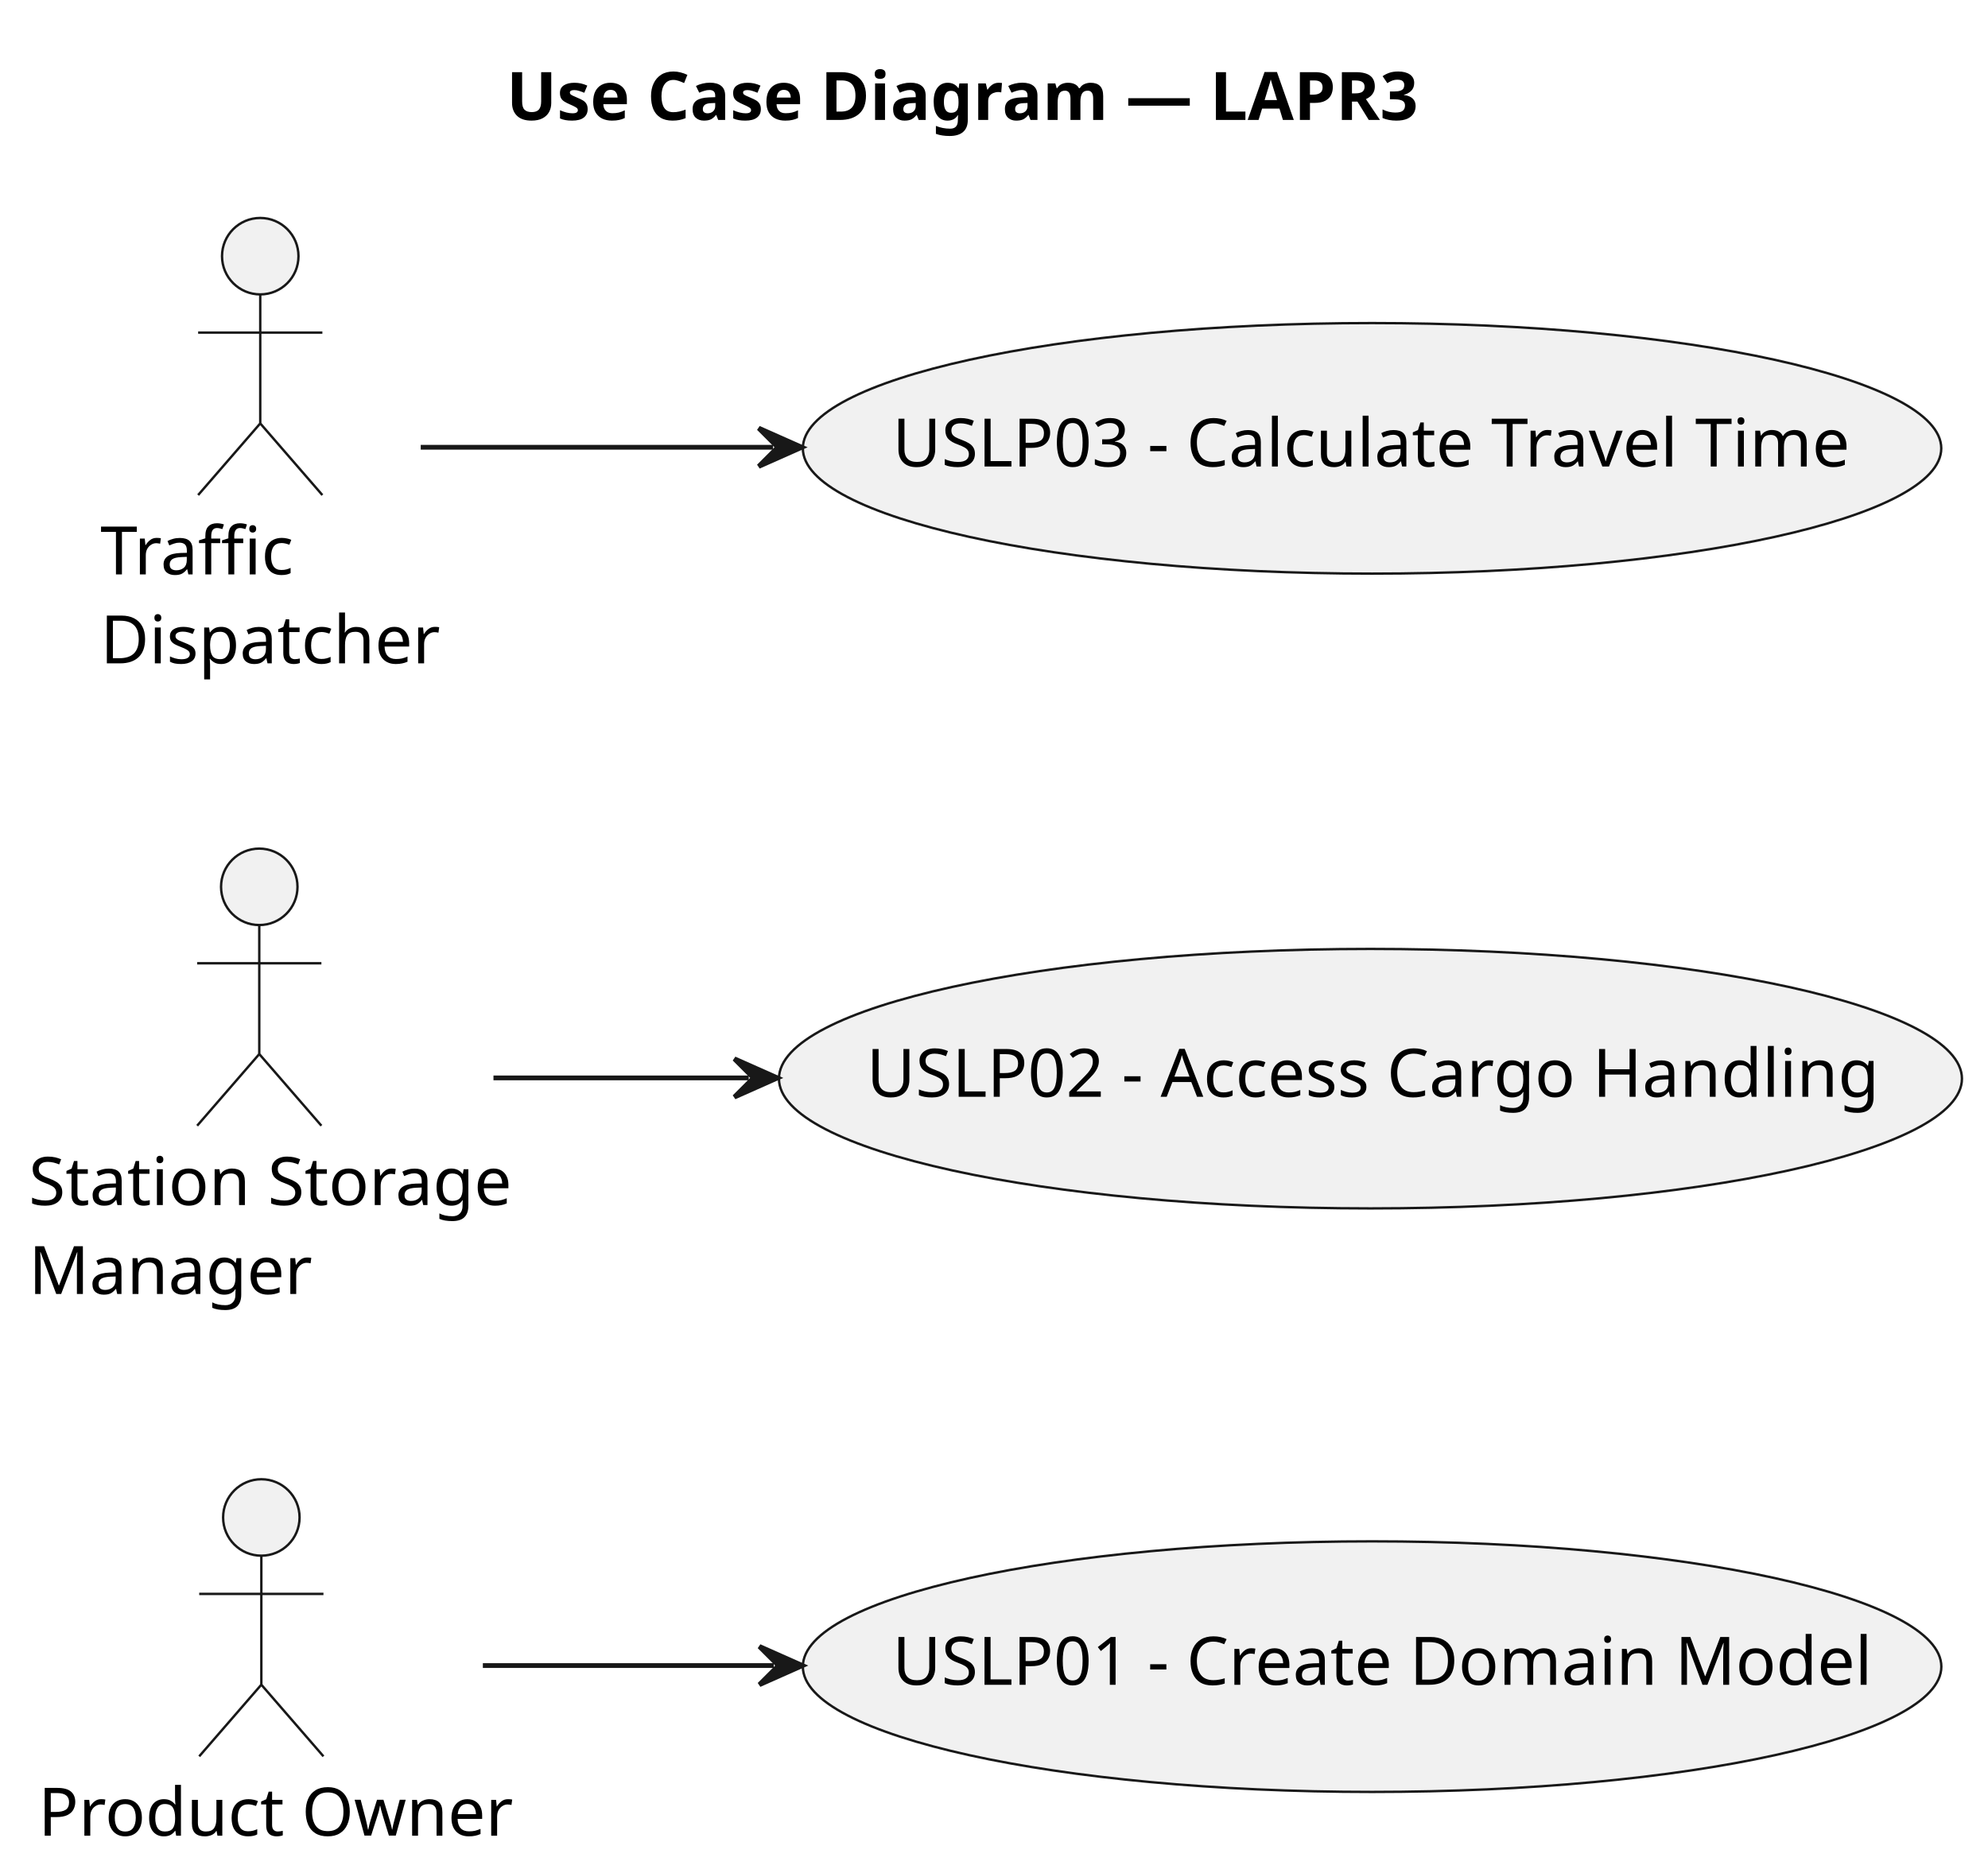
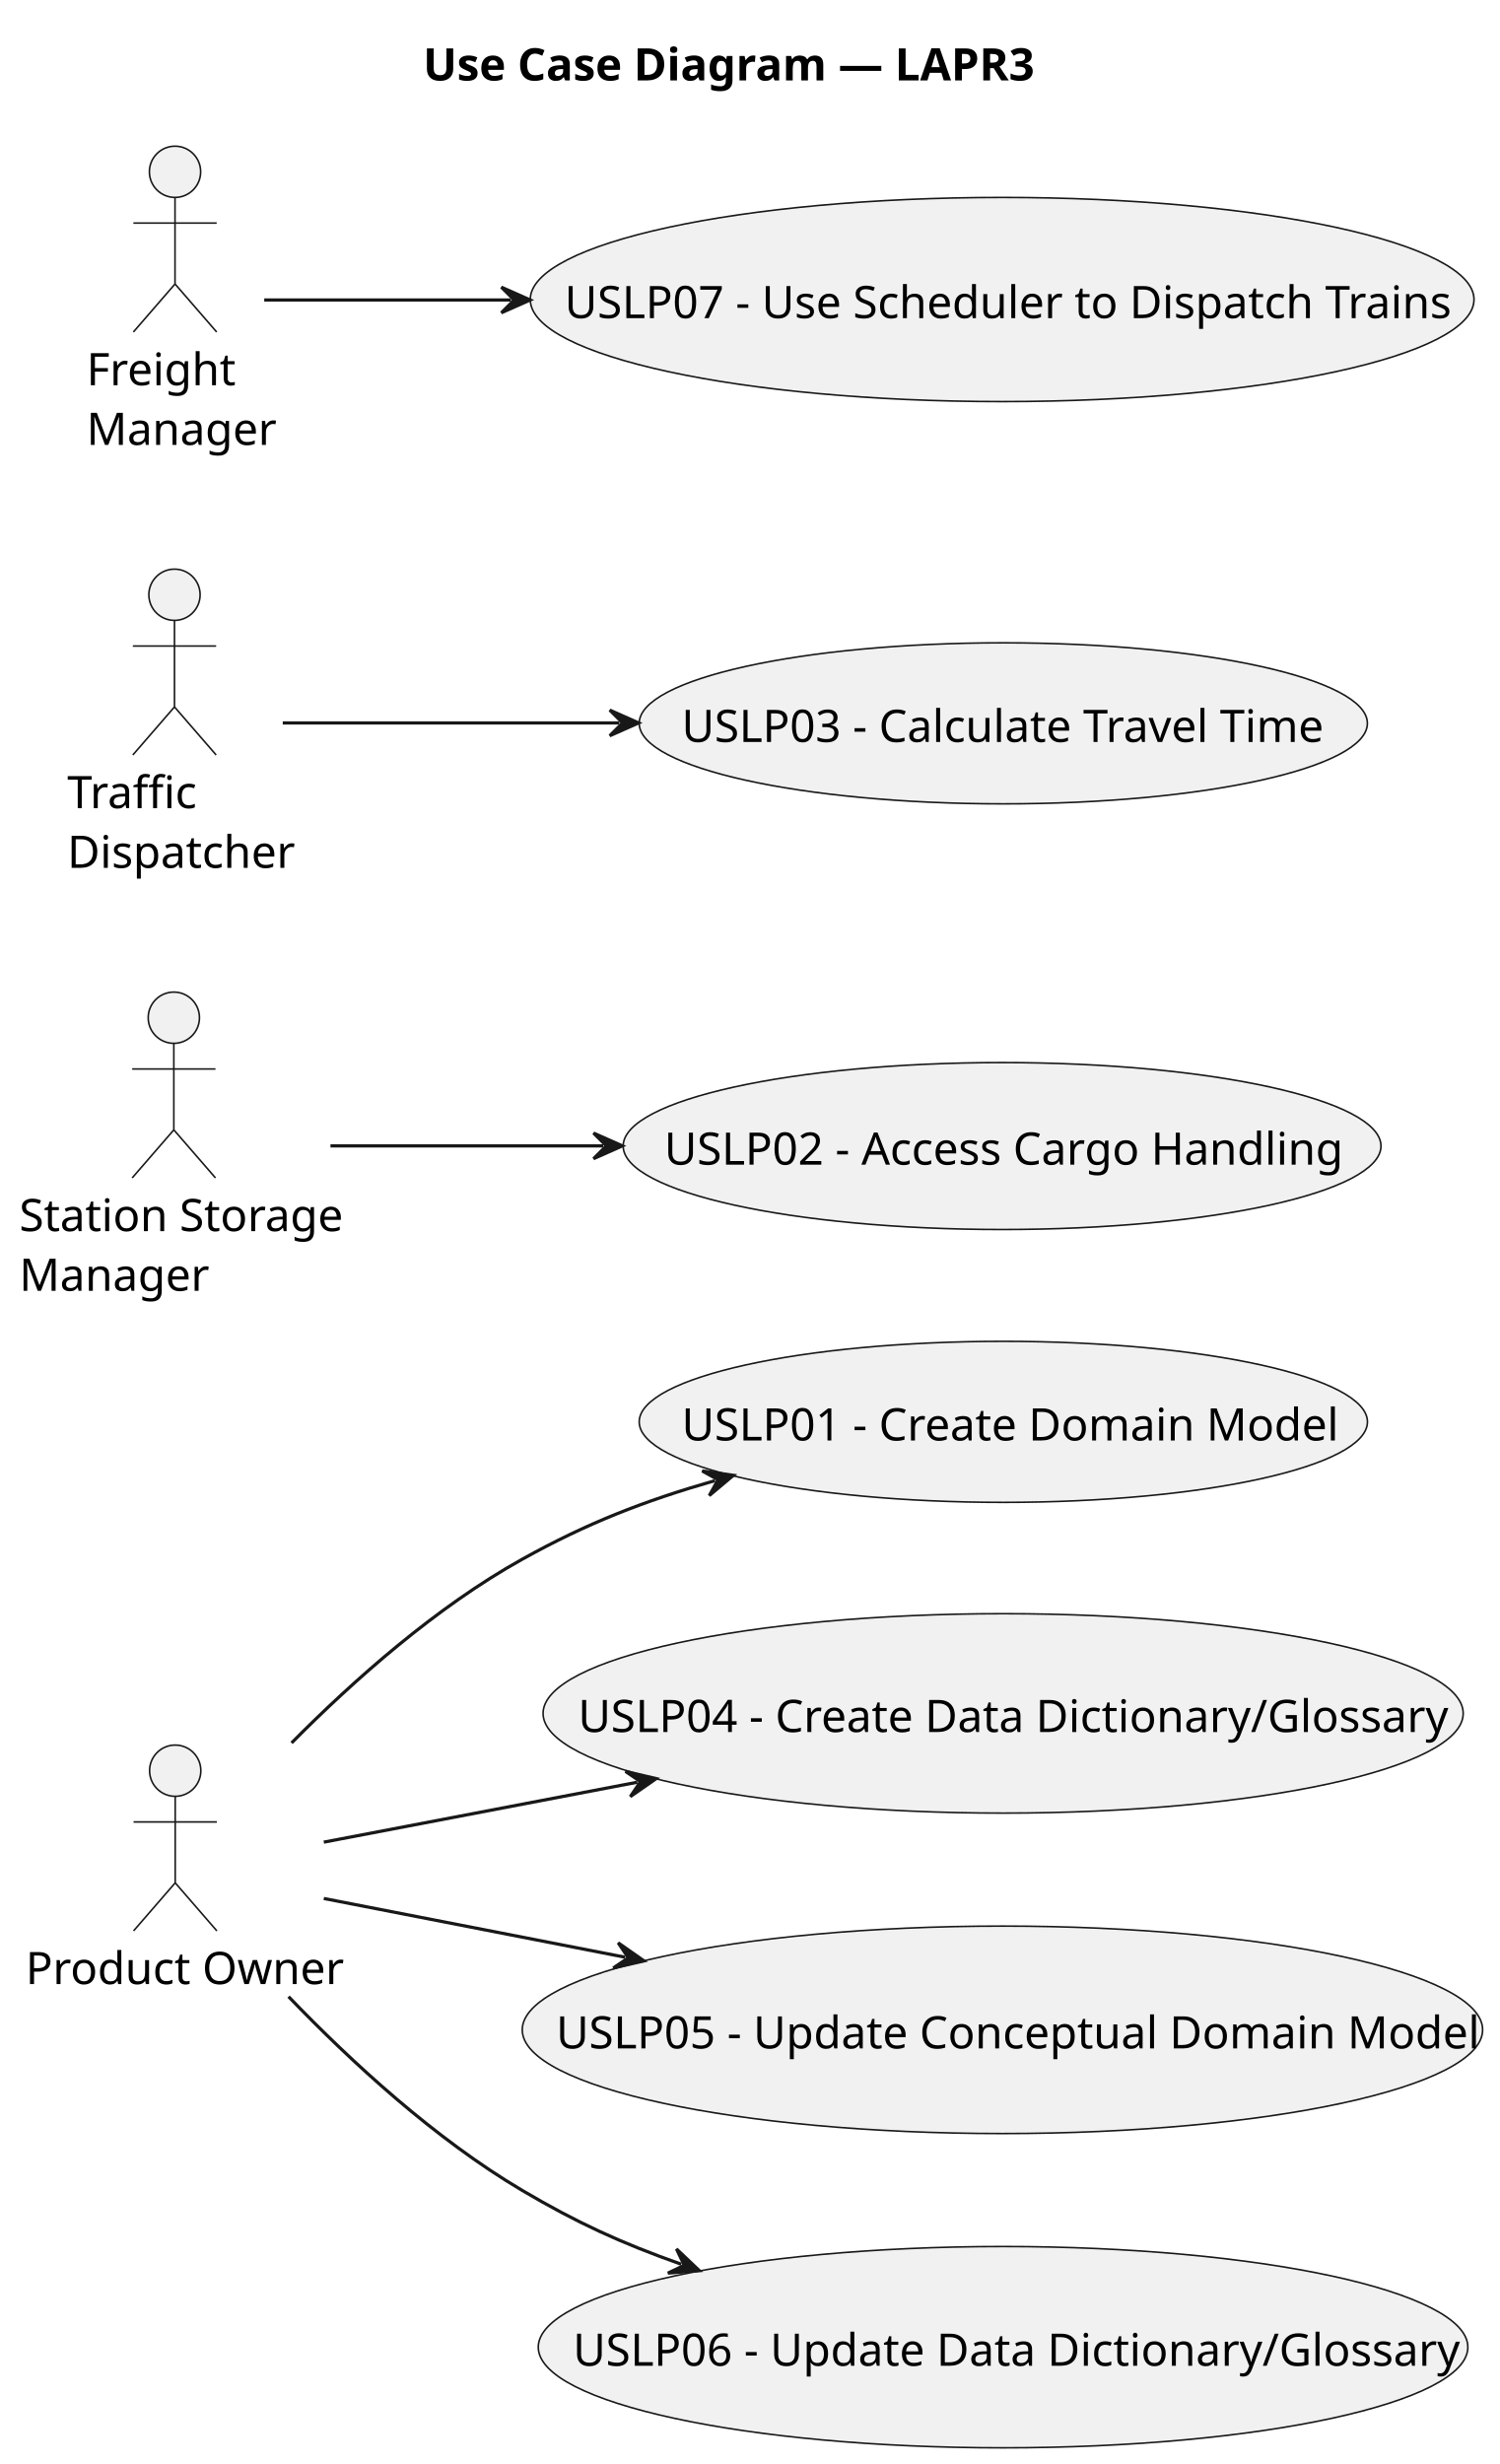
- <svg xmlns="http://www.w3.org/2000/svg" contentStyleType="text/css" height="392px" preserveAspectRatio="none" style="width:416px;height:392px;background:#FFFFFF;" version="1.1" viewBox="0 0 416 392" width="416px" zoomAndPan="magnify">
+ <svg xmlns="http://www.w3.org/2000/svg" contentStyleType="text/css" data-diagram-type="DESCRIPTION" height="769px" preserveAspectRatio="none" style="width:468px;height:769px;background:#FFFFFF;" version="1.1" viewBox="0 0 468 769" width="468px" zoomAndPan="magnify">
  <defs />
  <g>
-     <text fill="#000000" font-family="sans-serif" font-size="14" font-weight="bold" lengthAdjust="spacing" textLength="190.627" x="105.96" y="25.107">Use Case Diagram — LAPR3</text>
-     <g id="elem_PO">
-       <ellipse cx="54.686" cy="317.621" fill="#F1F1F1" rx="8" ry="8" style="stroke:#181818;stroke-width:0.5;" />
-       <path d="M54.686,325.621 L54.686,352.621 M41.686,333.621 L67.686,333.621 M54.686,352.621 L41.686,367.621 M54.686,352.621 L67.686,367.621 " fill="none" style="stroke:#181818;stroke-width:0.5;" />
-       <text fill="#000000" font-family="sans-serif" font-size="14" lengthAdjust="spacing" textLength="93.372" x="8" y="384.228">Product Owner</text>
+     <g class="title" data-source-line="4">
+       <text fill="#000000" font-family="sans-serif" font-size="14" font-weight="bold" lengthAdjust="spacing" textLength="190.627" x="132.059" y="25.107">Use Case Diagram — LAPR3</text>
    </g>
-     <g id="elem_SSM">
-       <ellipse cx="54.255" cy="185.621" fill="#F1F1F1" rx="8" ry="8" style="stroke:#181818;stroke-width:0.5;" />
-       <path d="M54.255,193.621 L54.255,220.621 M41.255,201.621 L67.255,201.621 M54.255,220.621 L41.255,235.621 M54.255,220.621 L67.255,235.621 " fill="none" style="stroke:#181818;stroke-width:0.5;" />
-       <text fill="#000000" font-family="sans-serif" font-size="14" lengthAdjust="spacing" textLength="96.51" x="6" y="252.228">Station Storage</text>
-       <text fill="#000000" font-family="sans-serif" font-size="14" lengthAdjust="spacing" textLength="55.255" x="6" y="270.85">Manager</text>
+     <g class="entity" data-entity="PO" data-source-line="6" data-uid="ent0002" id="entity_PO">
+       <ellipse cx="54.686" cy="552.621" fill="#F1F1F1" rx="8" ry="8" style="stroke:#181818;stroke-width:0.5;" />
+       <path d="M54.686,560.621 L54.686,587.621 M41.686,568.621 L67.686,568.621 M54.686,587.621 L41.686,602.621 M54.686,587.621 L67.686,602.621" fill="none" style="stroke:#181818;stroke-width:0.5;" />
+       <text fill="#000000" font-family="sans-serif" font-size="14" lengthAdjust="spacing" textLength="93.372" x="8" y="619.229">Product Owner</text>
    </g>
-     <g id="elem_TD">
-       <ellipse cx="54.459" cy="53.621" fill="#F1F1F1" rx="8" ry="8" style="stroke:#181818;stroke-width:0.5;" />
-       <path d="M54.459,61.621 L54.459,88.621 M41.459,69.621 L67.459,69.621 M54.459,88.621 L41.459,103.621 M54.459,88.621 L67.459,103.621 " fill="none" style="stroke:#181818;stroke-width:0.5;" />
-       <text fill="#000000" font-family="sans-serif" font-size="14" lengthAdjust="spacing" textLength="38.89" x="21" y="120.228">Traffic</text>
-       <text fill="#000000" font-family="sans-serif" font-size="14" lengthAdjust="spacing" textLength="66.917" x="21" y="138.85">Dispatcher</text>
+     <g class="entity" data-entity="SSM" data-source-line="7" data-uid="ent0003" id="entity_SSM">
+       <ellipse cx="54.255" cy="317.621" fill="#F1F1F1" rx="8" ry="8" style="stroke:#181818;stroke-width:0.5;" />
+       <path d="M54.255,325.621 L54.255,352.621 M41.255,333.621 L67.255,333.621 M54.255,352.621 L41.255,367.621 M54.255,352.621 L67.255,367.621" fill="none" style="stroke:#181818;stroke-width:0.5;" />
+       <text fill="#000000" font-family="sans-serif" font-size="14" lengthAdjust="spacing" textLength="96.51" x="6" y="384.228">Station Storage</text>
+       <text fill="#000000" font-family="sans-serif" font-size="14" lengthAdjust="spacing" textLength="55.255" x="6" y="402.85">Manager</text>
    </g>
-     <g id="elem_UC1">
-       <ellipse cx="287.119" cy="348.845" fill="#F1F1F1" rx="119.119" ry="26.224" style="stroke:#181818;stroke-width:0.5;" />
-       <text fill="#000000" font-family="sans-serif" font-size="14" lengthAdjust="spacing" textLength="200.758" x="186.74" y="352.642">USLP01 - Create Domain Model</text>
+     <g class="entity" data-entity="TD" data-source-line="8" data-uid="ent0004" id="entity_TD">
+       <ellipse cx="54.459" cy="185.621" fill="#F1F1F1" rx="8" ry="8" style="stroke:#181818;stroke-width:0.5;" />
+       <path d="M54.459,193.621 L54.459,220.621 M41.459,201.621 L67.459,201.621 M54.459,220.621 L41.459,235.621 M54.459,220.621 L67.459,235.621" fill="none" style="stroke:#181818;stroke-width:0.5;" />
+       <text fill="#000000" font-family="sans-serif" font-size="14" lengthAdjust="spacing" textLength="38.89" x="21" y="252.228">Traffic</text>
+       <text fill="#000000" font-family="sans-serif" font-size="14" lengthAdjust="spacing" textLength="66.917" x="21" y="270.85">Dispatcher</text>
    </g>
-     <g id="elem_UC2">
-       <ellipse cx="286.774" cy="225.776" fill="#F1F1F1" rx="123.773" ry="27.155" style="stroke:#181818;stroke-width:0.5;" />
-       <text fill="#000000" font-family="sans-serif" font-size="14" lengthAdjust="spacing" textLength="210.882" x="181.333" y="229.573">USLP02 - Access Cargo Handling</text>
+     <g class="entity" data-entity="FM" data-source-line="9" data-uid="ent0005" id="entity_FM">
+       <ellipse cx="54.627" cy="53.621" fill="#F1F1F1" rx="8" ry="8" style="stroke:#181818;stroke-width:0.5;" />
+       <path d="M54.627,61.621 L54.627,88.621 M41.627,69.621 L67.627,69.621 M54.627,88.621 L41.627,103.621 M54.627,88.621 L67.627,103.621" fill="none" style="stroke:#181818;stroke-width:0.5;" />
+       <text fill="#000000" font-family="sans-serif" font-size="14" lengthAdjust="spacing" textLength="43.572" x="27" y="120.228">Freight</text>
+       <text fill="#000000" font-family="sans-serif" font-size="14" lengthAdjust="spacing" textLength="55.255" x="27" y="138.85">Manager</text>
    </g>
-     <g id="elem_UC3">
-       <ellipse cx="287.11" cy="93.843" fill="#F1F1F1" rx="119.11" ry="26.222" style="stroke:#181818;stroke-width:0.5;" />
-       <text fill="#000000" font-family="sans-serif" font-size="14" lengthAdjust="spacing" textLength="200.737" x="186.741" y="97.64">USLP03 - Calculate Travel Time</text>
+     <g class="entity" data-entity="USLP01" data-source-line="12" data-uid="ent0006" id="entity_USLP01">
+       <ellipse cx="313.149" cy="443.751" fill="#F1F1F1" rx="113.648" ry="25.13" style="stroke:#181818;stroke-width:0.5;" />
+       <text fill="#000000" font-family="sans-serif" font-size="14" lengthAdjust="spacing" textLength="200.758" x="212.77" y="449.561">USLP01 - Create Domain Model</text>
    </g>
-     <g id="link_PO_UC1">
-       <path d="M101.04,348.621 C120.46,348.621 138.1,348.621 161.91,348.621 " fill="none" id="PO-to-UC1" style="stroke:#181818;stroke-width:1.0;" />
-       <polygon fill="#181818" points="167.91,348.621,158.91,344.621,162.91,348.621,158.91,352.621,167.91,348.621" style="stroke:#181818;stroke-width:1.0;" />
+     <g class="entity" data-entity="USLP02" data-source-line="13" data-uid="ent0007" id="entity_USLP02">
+       <ellipse cx="312.76" cy="357.673" fill="#F1F1F1" rx="118.26" ry="26.052" style="stroke:#181818;stroke-width:0.5;" />
+       <text fill="#000000" font-family="sans-serif" font-size="14" lengthAdjust="spacing" textLength="210.882" x="207.319" y="363.484">USLP02 - Access Cargo Handling</text>
    </g>
-     <g id="link_SSM_UC2">
-       <path d="M103.26,225.621 C120.8,225.621 135.56,225.621 156.68,225.621 " fill="none" id="SSM-to-UC2" style="stroke:#181818;stroke-width:1.0;" />
-       <polygon fill="#181818" points="162.68,225.621,153.68,221.621,157.68,225.621,153.68,229.621,162.68,225.621" style="stroke:#181818;stroke-width:1.0;" />
+     <g class="entity" data-entity="USLP03" data-source-line="14" data-uid="ent0008" id="entity_USLP03">
+       <ellipse cx="313.139" cy="225.749" fill="#F1F1F1" rx="113.639" ry="25.128" style="stroke:#181818;stroke-width:0.5;" />
+       <text fill="#000000" font-family="sans-serif" font-size="14" lengthAdjust="spacing" textLength="200.737" x="212.77" y="231.56">USLP03 - Calculate Travel Time</text>
    </g>
-     <g id="link_TD_UC3">
-       <path d="M88.04,93.621 C109.26,93.621 132.38,93.621 161.77,93.621 " fill="none" id="TD-to-UC3" style="stroke:#181818;stroke-width:1.0;" />
-       <polygon fill="#181818" points="167.77,93.621,158.77,89.621,162.77,93.621,158.77,97.621,167.77,93.621" style="stroke:#181818;stroke-width:1.0;" />
+     <g class="entity" data-entity="USLP04" data-source-line="15" data-uid="ent0009" id="entity_USLP04">
+       <ellipse cx="313.092" cy="534.74" fill="#F1F1F1" rx="143.593" ry="31.119" style="stroke:#181818;stroke-width:0.5;" />
+       <text fill="#000000" font-family="sans-serif" font-size="14" lengthAdjust="spacing" textLength="265.323" x="180.431" y="540.55">USLP04 - Create Data Dictionary/Glossary</text>
+     </g>
+     <g class="entity" data-entity="USLP05" data-source-line="17" data-uid="ent0010" id="entity_USLP05">
+       <ellipse cx="312.872" cy="633.495" fill="#F1F1F1" rx="149.872" ry="32.374" style="stroke:#181818;stroke-width:0.5;" />
+       <text fill="#000000" font-family="sans-serif" font-size="14" lengthAdjust="spacing" textLength="278.599" x="173.573" y="639.306">USLP05 - Update Conceptual Domain Model</text>
+     </g>
+     <g class="entity" data-entity="USLP06" data-source-line="18" data-uid="ent0011" id="entity_USLP06">
+       <ellipse cx="313.067" cy="732.535" fill="#F1F1F1" rx="145.067" ry="31.413" style="stroke:#181818;stroke-width:0.5;" />
+       <text fill="#000000" font-family="sans-serif" font-size="14" lengthAdjust="spacing" textLength="268.447" x="178.844" y="738.345">USLP06 - Update Data Dictionary/Glossary</text>
+     </g>
+     <g class="entity" data-entity="USLP07" data-source-line="19" data-uid="ent0012" id="entity_USLP07">
+       <ellipse cx="312.778" cy="93.477" fill="#F1F1F1" rx="147.278" ry="31.856" style="stroke:#181818;stroke-width:0.5;" />
+       <text fill="#000000" font-family="sans-serif" font-size="14" lengthAdjust="spacing" textLength="273.123" x="176.217" y="99.287">USLP07 - Use Scheduler to Dispatch Trains</text>
+     </g>
+     <g class="link" data-entity-1="PO" data-entity-2="USLP01" data-source-line="21" data-uid="lnk13" id="link_PO_USLP01">
+       <path d="M91,543.961 C110.53,524.251 136.2,501.531 163,486.621 C183.24,475.371 200.923,468.479 223.154,462.089" fill="none" id="PO-to-USLP01" style="stroke:#181818;stroke-width:1;" />
+       <polygon fill="#181818" points="228.92,460.431,219.165,459.073,224.115,461.812,221.375,466.762,228.92,460.431" style="stroke:#181818;stroke-width:1;" />
+     </g>
+     <g class="link" data-entity-1="PO" data-entity-2="USLP04" data-source-line="22" data-uid="lnk14" id="link_PO_USLP04">
+       <path d="M101.06,574.921 C129.93,569.401 162.637,563.158 198.927,556.218" fill="none" id="PO-to-USLP04" style="stroke:#181818;stroke-width:1;" />
+       <polygon fill="#181818" points="204.82,555.091,195.229,552.853,199.909,556.03,196.732,560.71,204.82,555.091" style="stroke:#181818;stroke-width:1;" />
+     </g>
+     <g class="link" data-entity-1="PO" data-entity-2="USLP05" data-source-line="23" data-uid="lnk15" id="link_PO_USLP05">
+       <path d="M101.06,592.501 C128.92,597.931 159.961,603.982 195.121,610.842" fill="none" id="PO-to-USLP05" style="stroke:#181818;stroke-width:1;" />
+       <polygon fill="#181818" points="201.01,611.991,192.943,606.342,196.102,611.034,191.411,614.194,201.01,611.991" style="stroke:#181818;stroke-width:1;" />
+     </g>
+     <g class="link" data-entity-1="PO" data-entity-2="USLP06" data-source-line="24" data-uid="lnk16" id="link_PO_USLP06">
+       <path d="M90.06,623.141 C109.71,643.581 135.79,667.551 163,683.621 C180,693.661 193.665,699.937 212.625,706.657" fill="none" id="PO-to-USLP06" style="stroke:#181818;stroke-width:1;" />
+       <polygon fill="#181818" points="218.28,708.661,211.133,701.884,213.567,706.991,208.461,709.425,218.28,708.661" style="stroke:#181818;stroke-width:1;" />
+     </g>
+     <g class="link" data-entity-1="SSM" data-entity-2="USLP02" data-source-line="26" data-uid="lnk17" id="link_SSM_USLP02">
+       <path d="M103.14,357.621 C128.93,357.621 156.03,357.621 188.25,357.621" fill="none" id="SSM-to-USLP02" style="stroke:#181818;stroke-width:1;" />
+       <polygon fill="#181818" points="194.25,357.621,185.25,353.621,189.25,357.621,185.25,361.621,194.25,357.621" style="stroke:#181818;stroke-width:1;" />
+     </g>
+     <g class="link" data-entity-1="TD" data-entity-2="USLP03" data-source-line="27" data-uid="lnk18" id="link_TD_USLP03">
+       <path d="M88.25,225.621 C116.47,225.621 152.94,225.621 193.32,225.621" fill="none" id="TD-to-USLP03" style="stroke:#181818;stroke-width:1;" />
+       <polygon fill="#181818" points="199.32,225.621,190.32,221.621,194.32,225.621,190.32,229.621,199.32,225.621" style="stroke:#181818;stroke-width:1;" />
+     </g>
+     <g class="link" data-entity-1="FM" data-entity-2="USLP07" data-source-line="28" data-uid="lnk19" id="link_FM_USLP07">
+       <path d="M82.47,93.621 C103.17,93.621 127.55,93.621 159.48,93.621" fill="none" id="FM-to-USLP07" style="stroke:#181818;stroke-width:1;" />
+       <polygon fill="#181818" points="165.48,93.621,156.48,89.621,160.48,93.621,156.48,97.621,165.48,93.621" style="stroke:#181818;stroke-width:1;" />
    </g>
  </g>
</svg>
